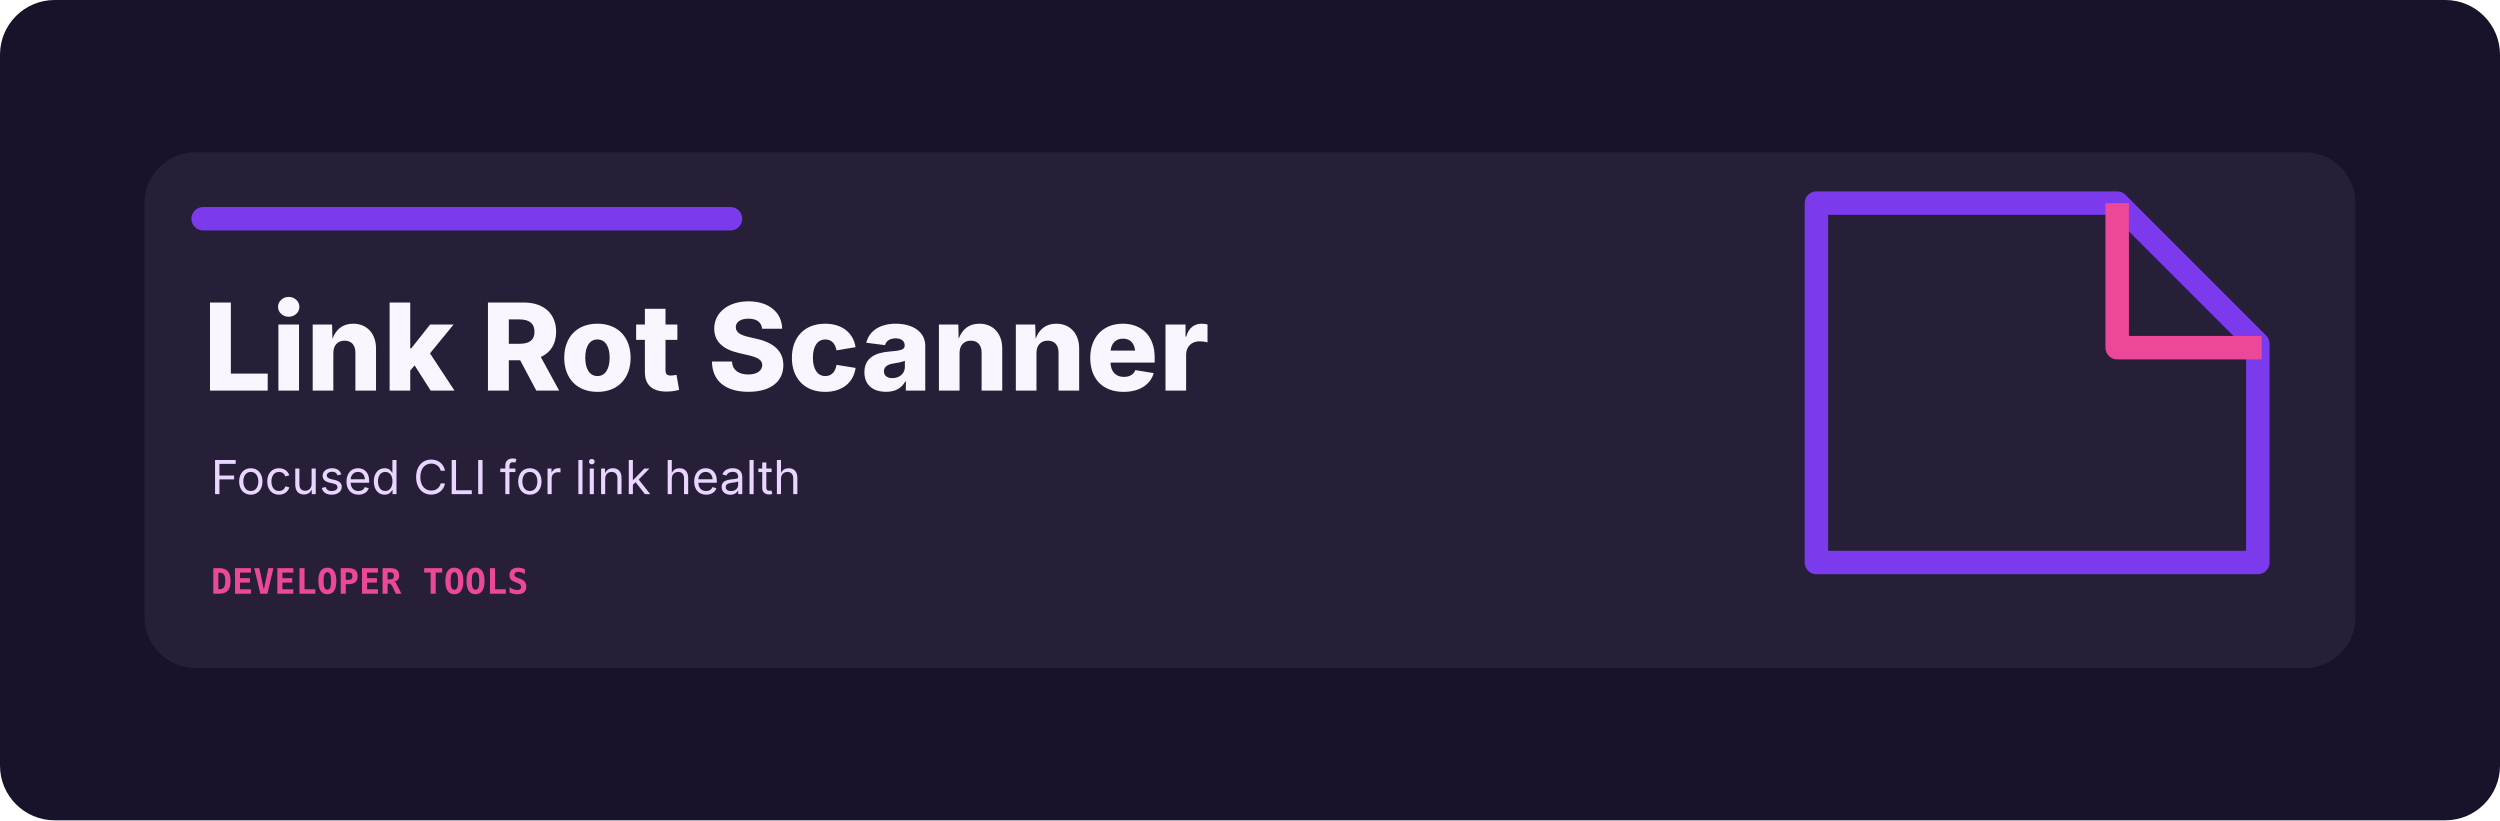
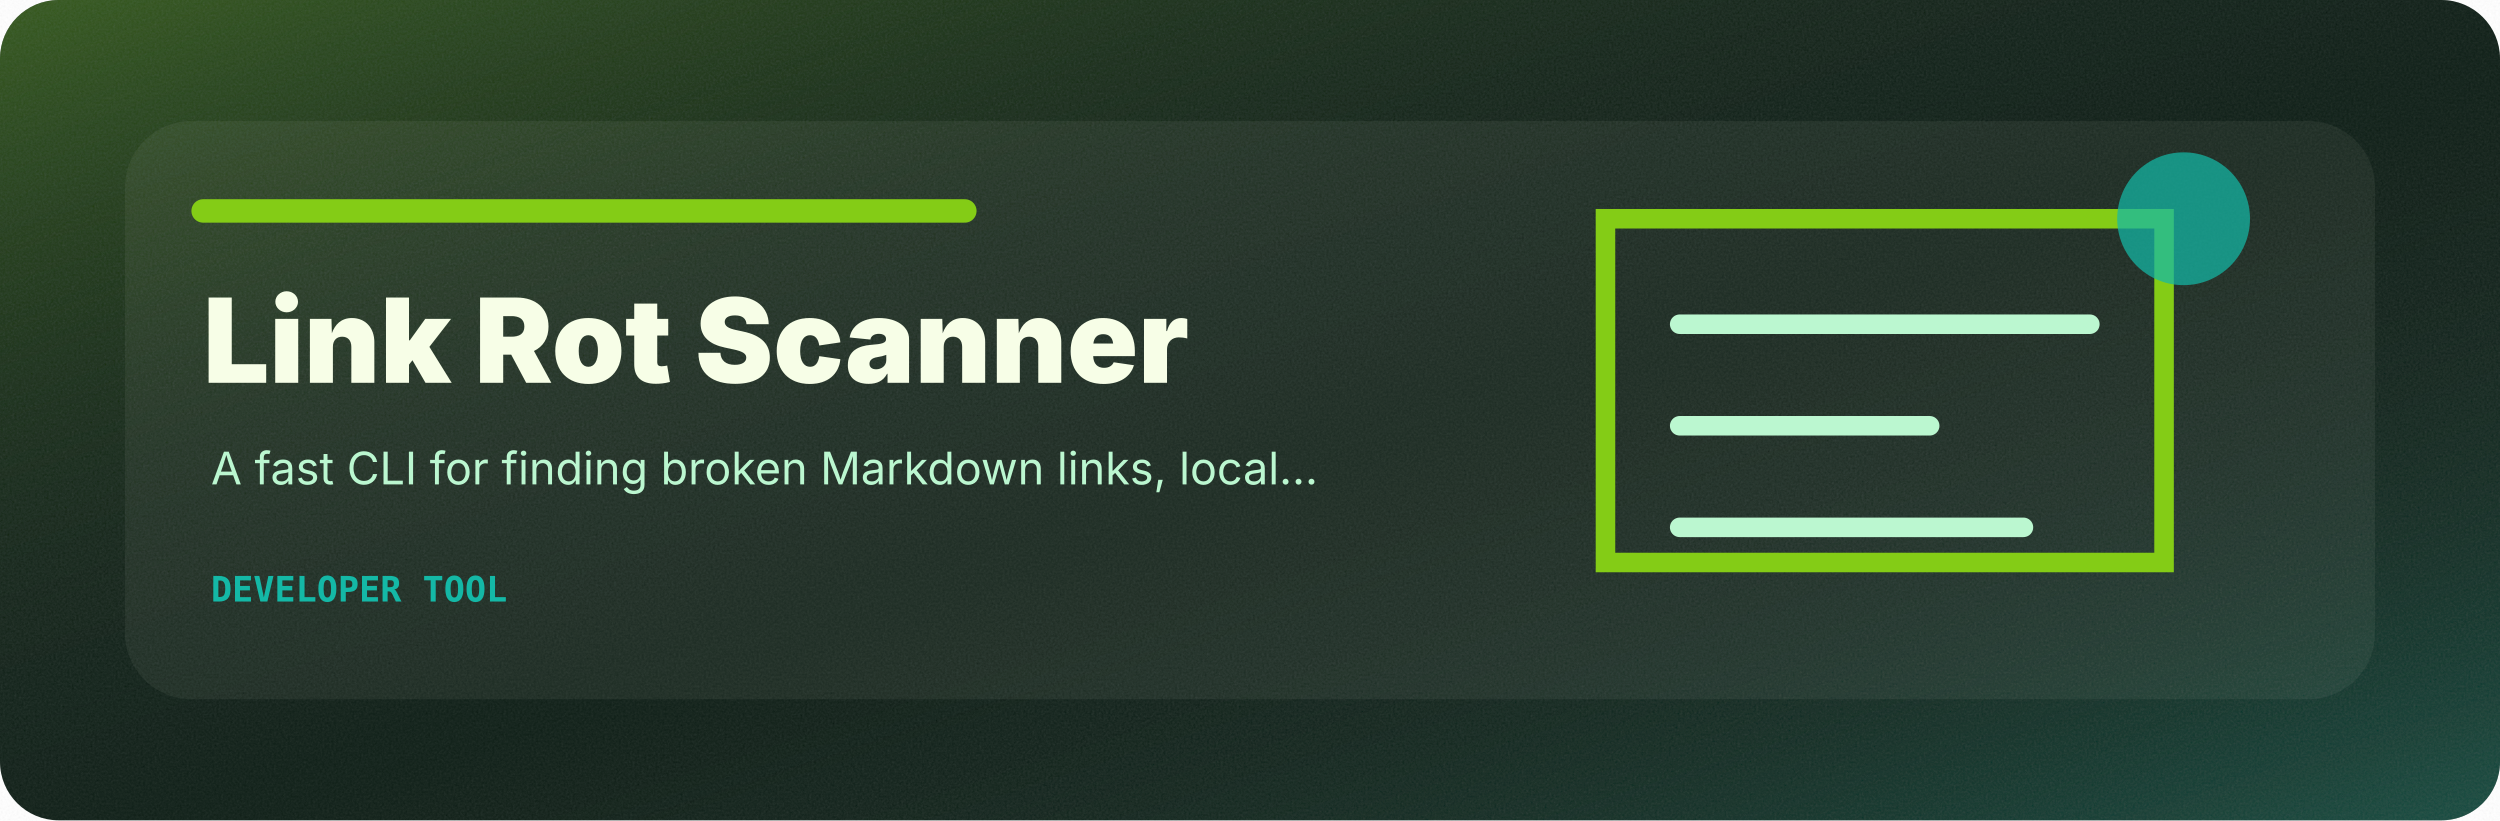
<svg xmlns="http://www.w3.org/2000/svg" width="1280" height="420" viewBox="0 0 1280 420" fill="none" role="img" aria-label="Link Rot Scanner cover">
-   <rect width="1280" height="420" rx="28" fill="#18122b" />
-   <rect x="74" y="78" width="1132" height="264" rx="26" fill="#faf5ff" opacity=".06" />
-   <path d="M104 112h270" stroke="#7c3aed" stroke-width="12" stroke-linecap="round" />
-   <text x="104" y="200" fill="#faf5ff" font-family="Inter, ui-sans-serif, system-ui" font-size="62" font-weight="800">Link Rot Scanner</text>
-   <text x="108" y="253" fill="#e9d5ff" font-family="Inter, ui-sans-serif, system-ui" font-size="24">Focused CLI for link health</text>
-   <text x="108" y="304" fill="#ec4899" font-family="ui-monospace, SFMono-Regular, Menlo, monospace" font-size="18" font-weight="700">DEVELOPER TOOLS</text>
-   <path d="M930 104h154l72 72v112H930z" fill="none" stroke="#7c3aed" stroke-width="12" stroke-linejoin="round" />
-   <path d="M1084 104v74h74" fill="none" stroke="#ec4899" stroke-width="12" stroke-linejoin="round" />
+   <defs>
+     <linearGradient id="g" x1="0" x2="1" y1="0" y2="1">
+       <stop offset="0" stop-color="#84cc16" stop-opacity=".34" />
+       <stop offset=".54" stop-color="#0f1f17" stop-opacity="0" />
+       <stop offset="1" stop-color="#14b8a6" stop-opacity=".30" />
+     </linearGradient>
+     <filter id="grain" x="-20%" y="-20%" width="140%" height="140%">
+       <feTurbulence type="fractalNoise" baseFrequency=".85" numOctaves="2" seed="6" result="noise" />
+       <feColorMatrix type="saturate" values="0" />
+       <feComponentTransfer>
+         <feFuncA type="table" tableValues="0 .10" />
+       </feComponentTransfer>
+       <feBlend mode="soft-light" in2="SourceGraphic" />
+     </filter>
+   </defs>
+   <rect width="1280" height="420" rx="30" fill="#0f1f17" />
+   <rect width="1280" height="420" rx="30" fill="url(#g)" filter="url(#grain)" />
+   <rect x="64" y="62" width="1152" height="296" rx="34" fill="#f7fee7" opacity=".055" />
+   <path d="M104 108h390" stroke="#84cc16" stroke-width="12" stroke-linecap="round" />
+   <text x="104" y="196" fill="#f7fee7" font-family="Inter, ui-sans-serif, system-ui" font-size="60" font-weight="850">Link Rot Scanner</text>
+   <text x="108" y="248" fill="#bbf7d0" font-family="Inter, ui-sans-serif, system-ui" font-size="23">A fast CLI for finding broken Markdown links, local...</text>
+   <text x="108" y="308" fill="#14b8a6" font-family="ui-monospace, SFMono-Regular, Menlo, monospace" font-size="18" font-weight="800">DEVELOPER TOOL</text>
+   <path d="M822 112h286v176H822z" fill="none" stroke="#84cc16" stroke-width="10" />
+   <path d="M860 166h210M860 218h128M860 270h176" stroke="#bbf7d0" stroke-width="10" stroke-linecap="round" />
+   <circle cx="1118" cy="112" r="34" fill="#14b8a6" opacity=".72" />
</svg>
